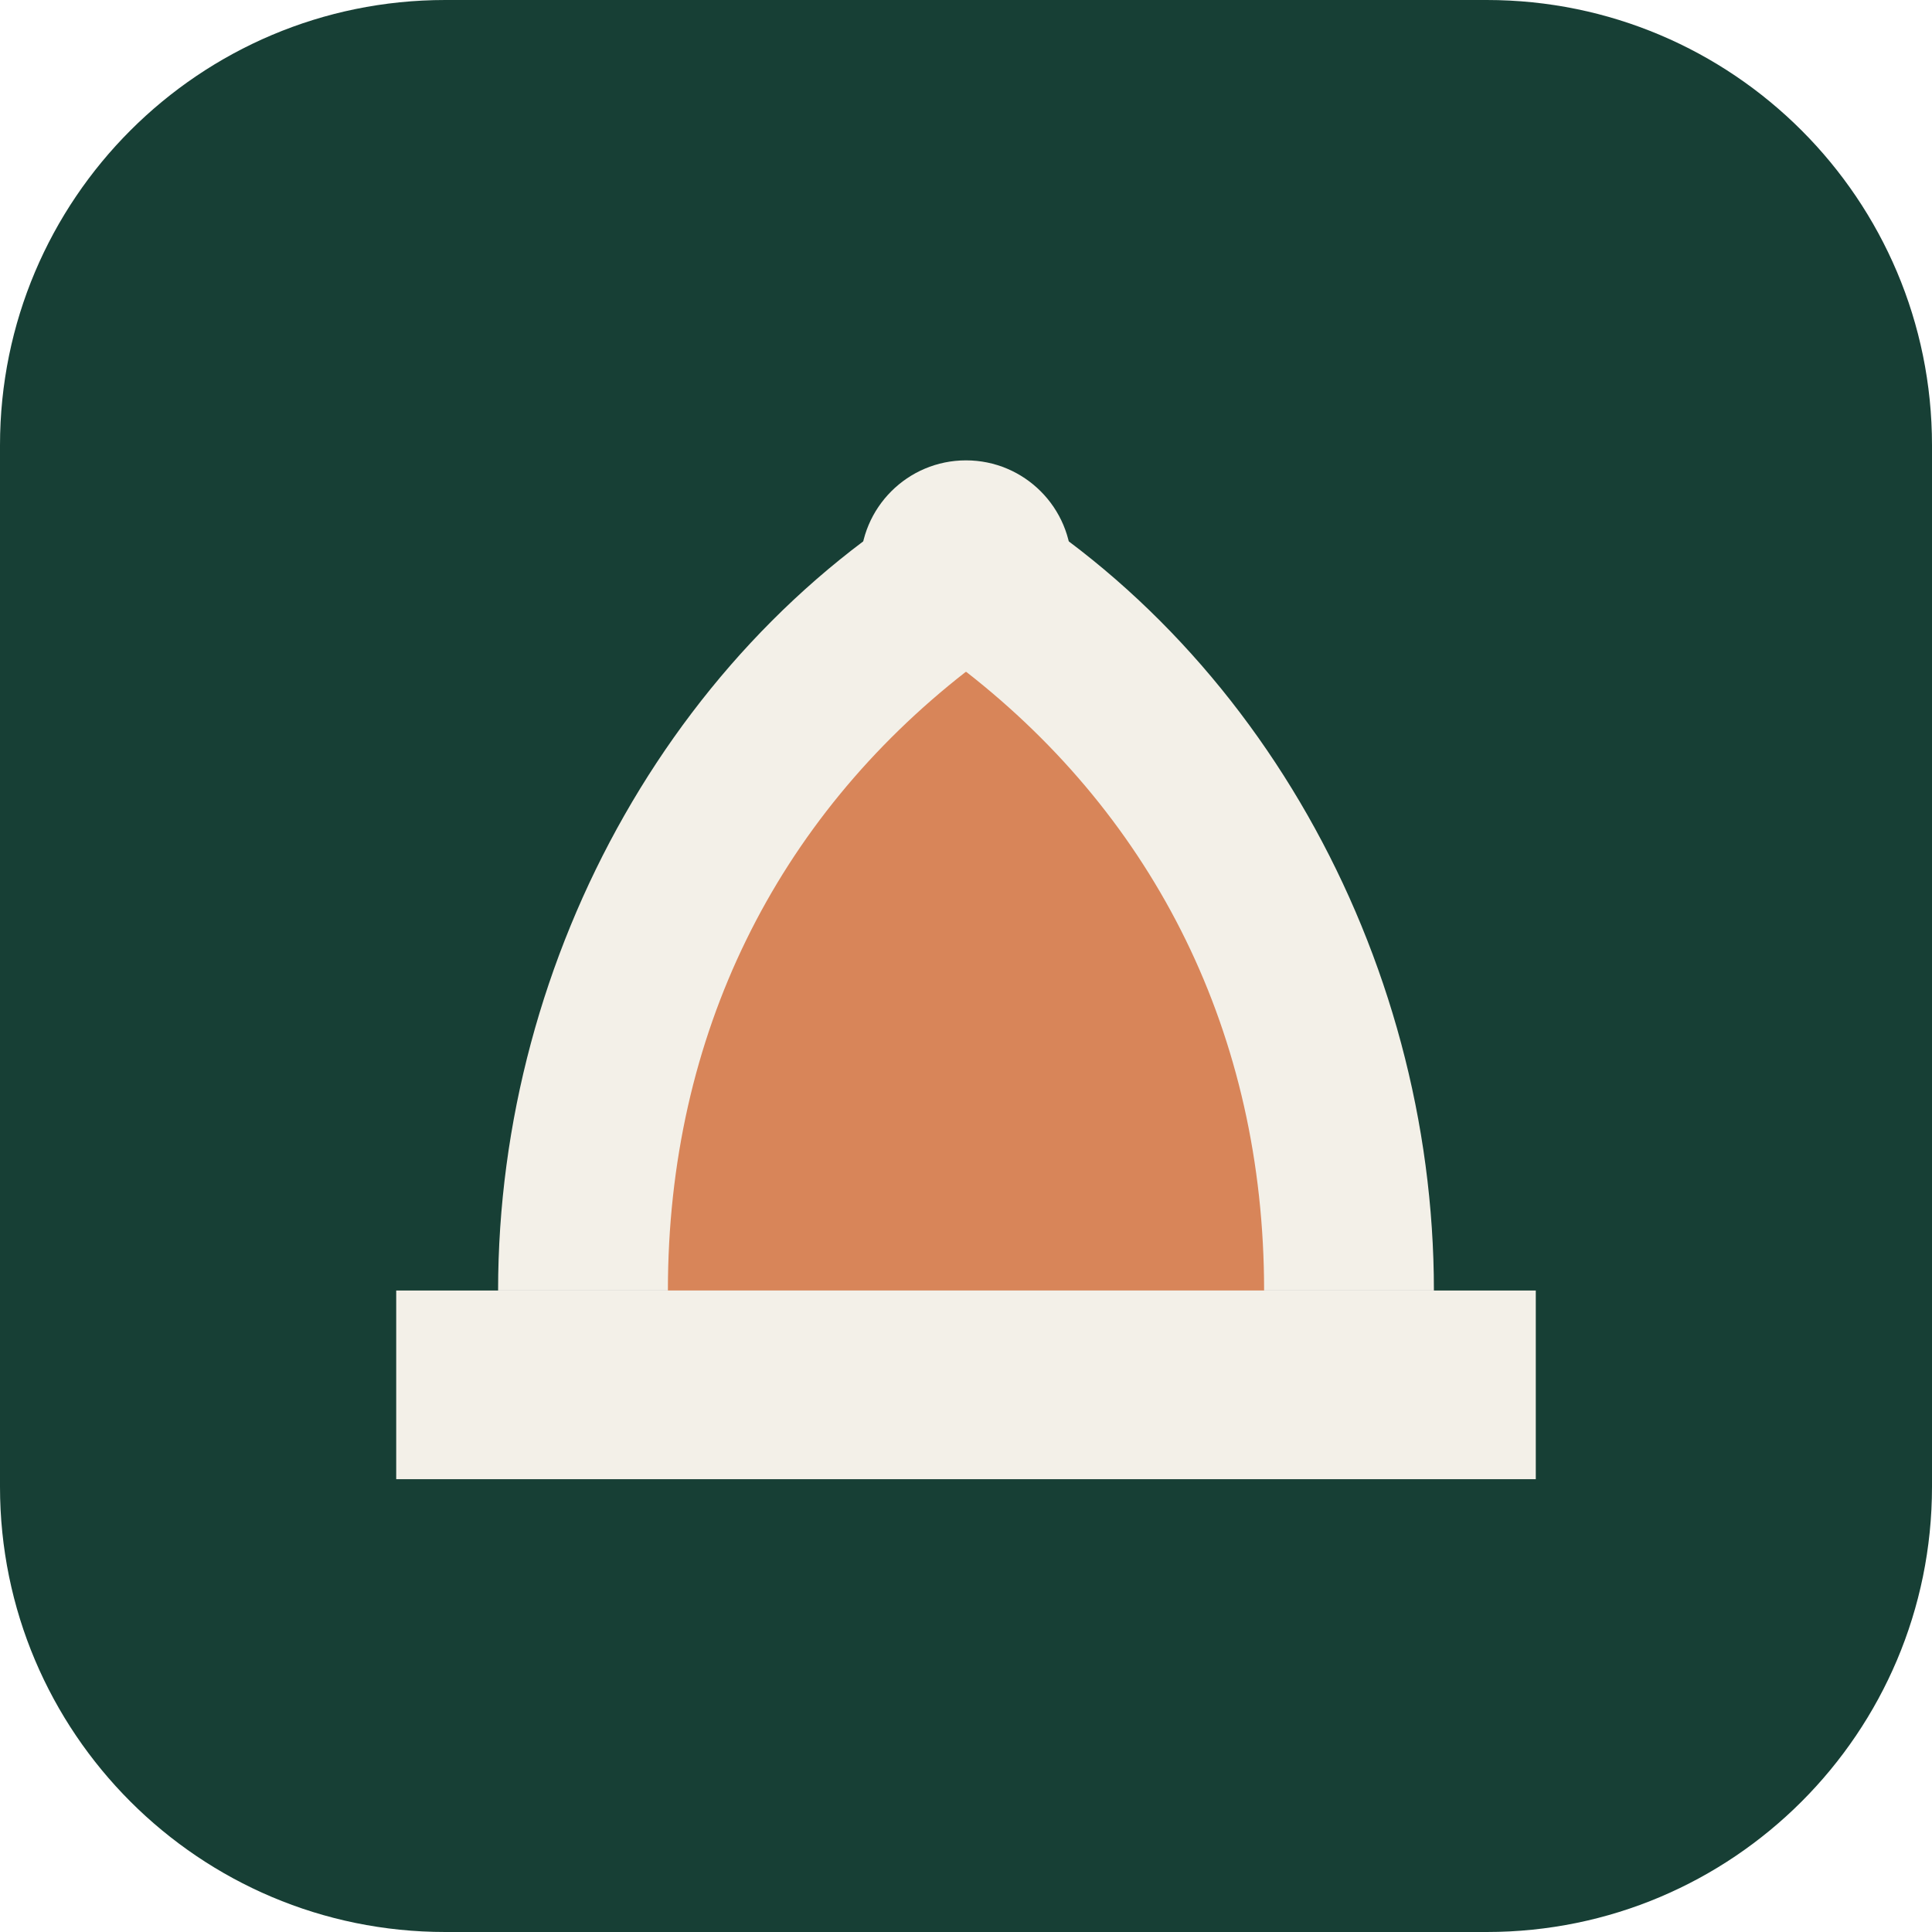
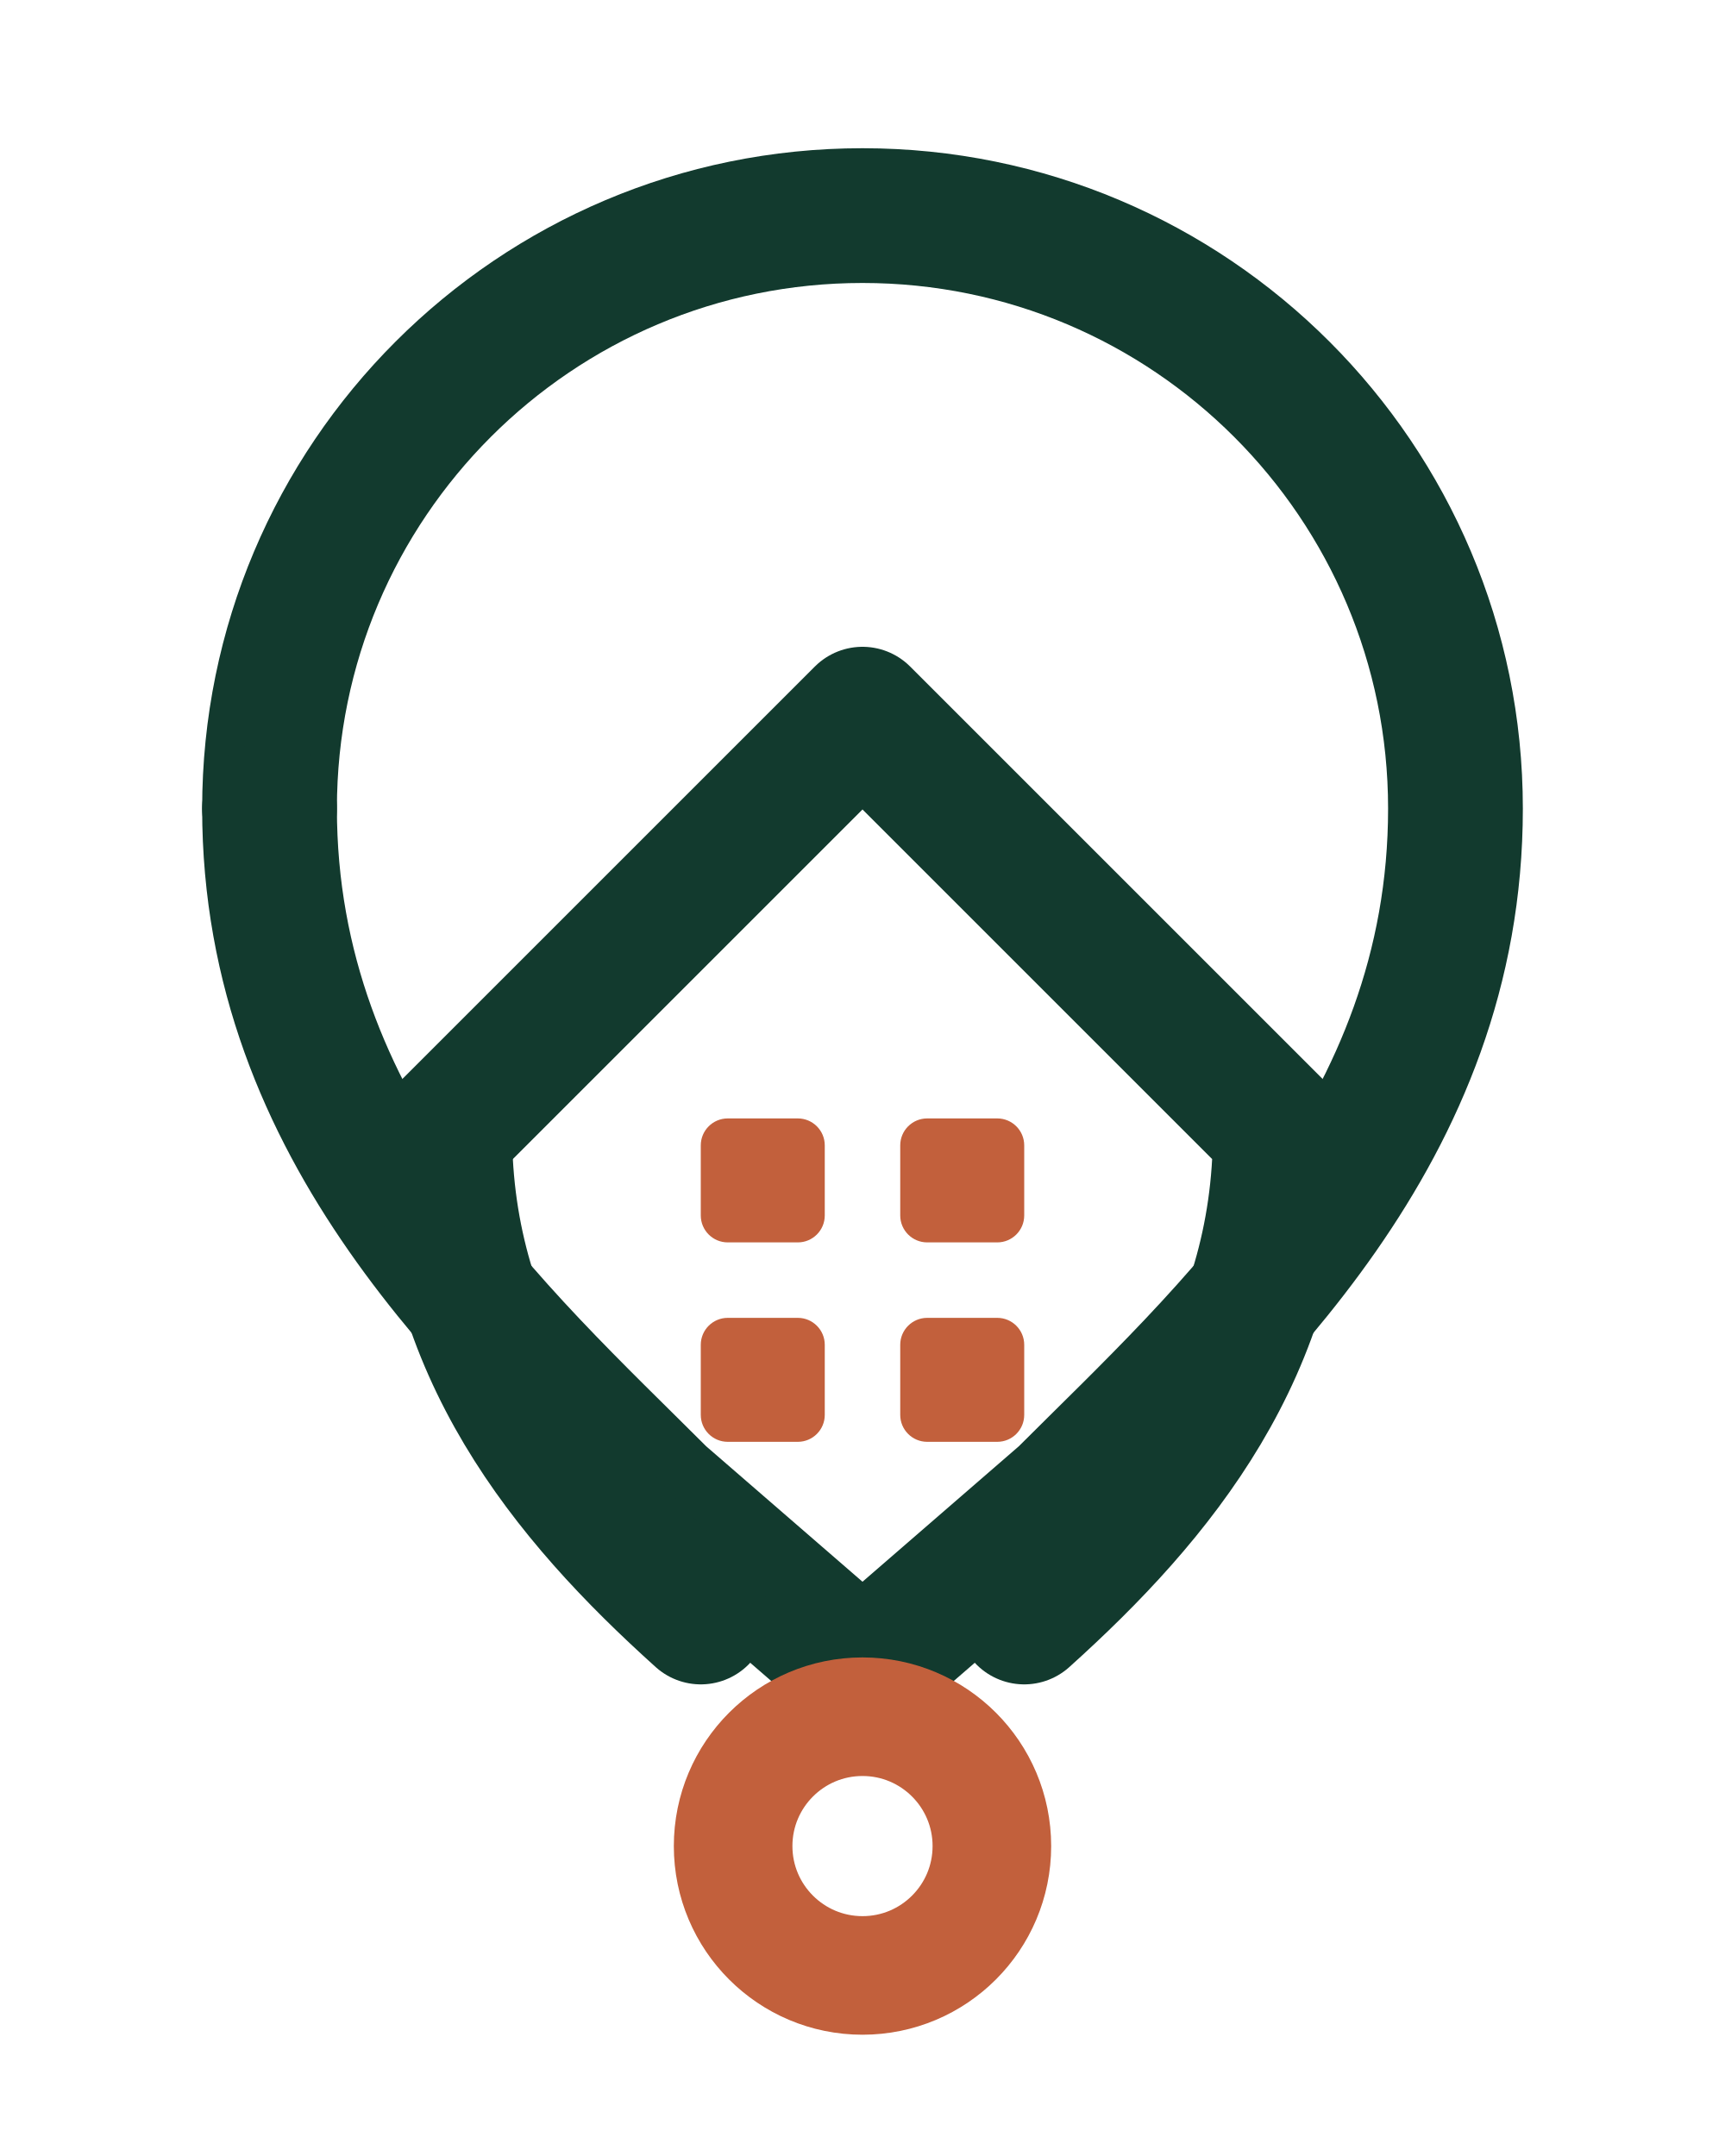
- <svg xmlns="http://www.w3.org/2000/svg" viewBox="0 0 512 512">
-   <rect width="512" height="512" rx="118" fill="#173f35" />
-   <path d="M132 342c0-89 48-175 124-216 76 41 124 127 124 216" fill="#f3f0e8" />
-   <path d="M177 342c0-68 29-125 79-164 50 39 79 96 79 164" fill="#d88559" />
-   <path d="M105 342h302v50H105z" rx="25" fill="#f3f0e8" />
-   <circle cx="256" cy="150" r="28" fill="#f3f0e8" />
+ <svg xmlns="http://www.w3.org/2000/svg" viewBox="0 0 64 80" width="64" height="80" fill="none" role="img" aria-label="MaidAid">
+   <g stroke="#123A2E" stroke-width="5" stroke-linecap="round" stroke-linejoin="round">
+     <path d="M10 30a22 22 0 1 1 44 0c0 12-8.5 19.5-14.5 25.5L32 62" />
+     <path d="M10 30c0 12 8.5 19.5 14.5 25.5L32 62" />
+     <path d="M16.5 42 32 26.5 47.5 42c0 8-4.5 13.5-9.5 18" />
+     <path d="M16.5 42c0 8 4.5 13.5 9.5 18" />
+   </g>
+   <g fill="#C2603C">
+     <rect x="26" y="41.5" width="4.6" height="4.6" rx="1" />
+     <rect x="33.4" y="41.5" width="4.6" height="4.6" rx="1" />
+     <rect x="26" y="48.9" width="4.6" height="4.6" rx="1" />
+     <rect x="33.4" y="48.9" width="4.6" height="4.6" rx="1" />
+   </g>
+   <circle cx="32" cy="68.5" r="4.8" stroke="#C2603C" stroke-width="4.4" />
</svg>
